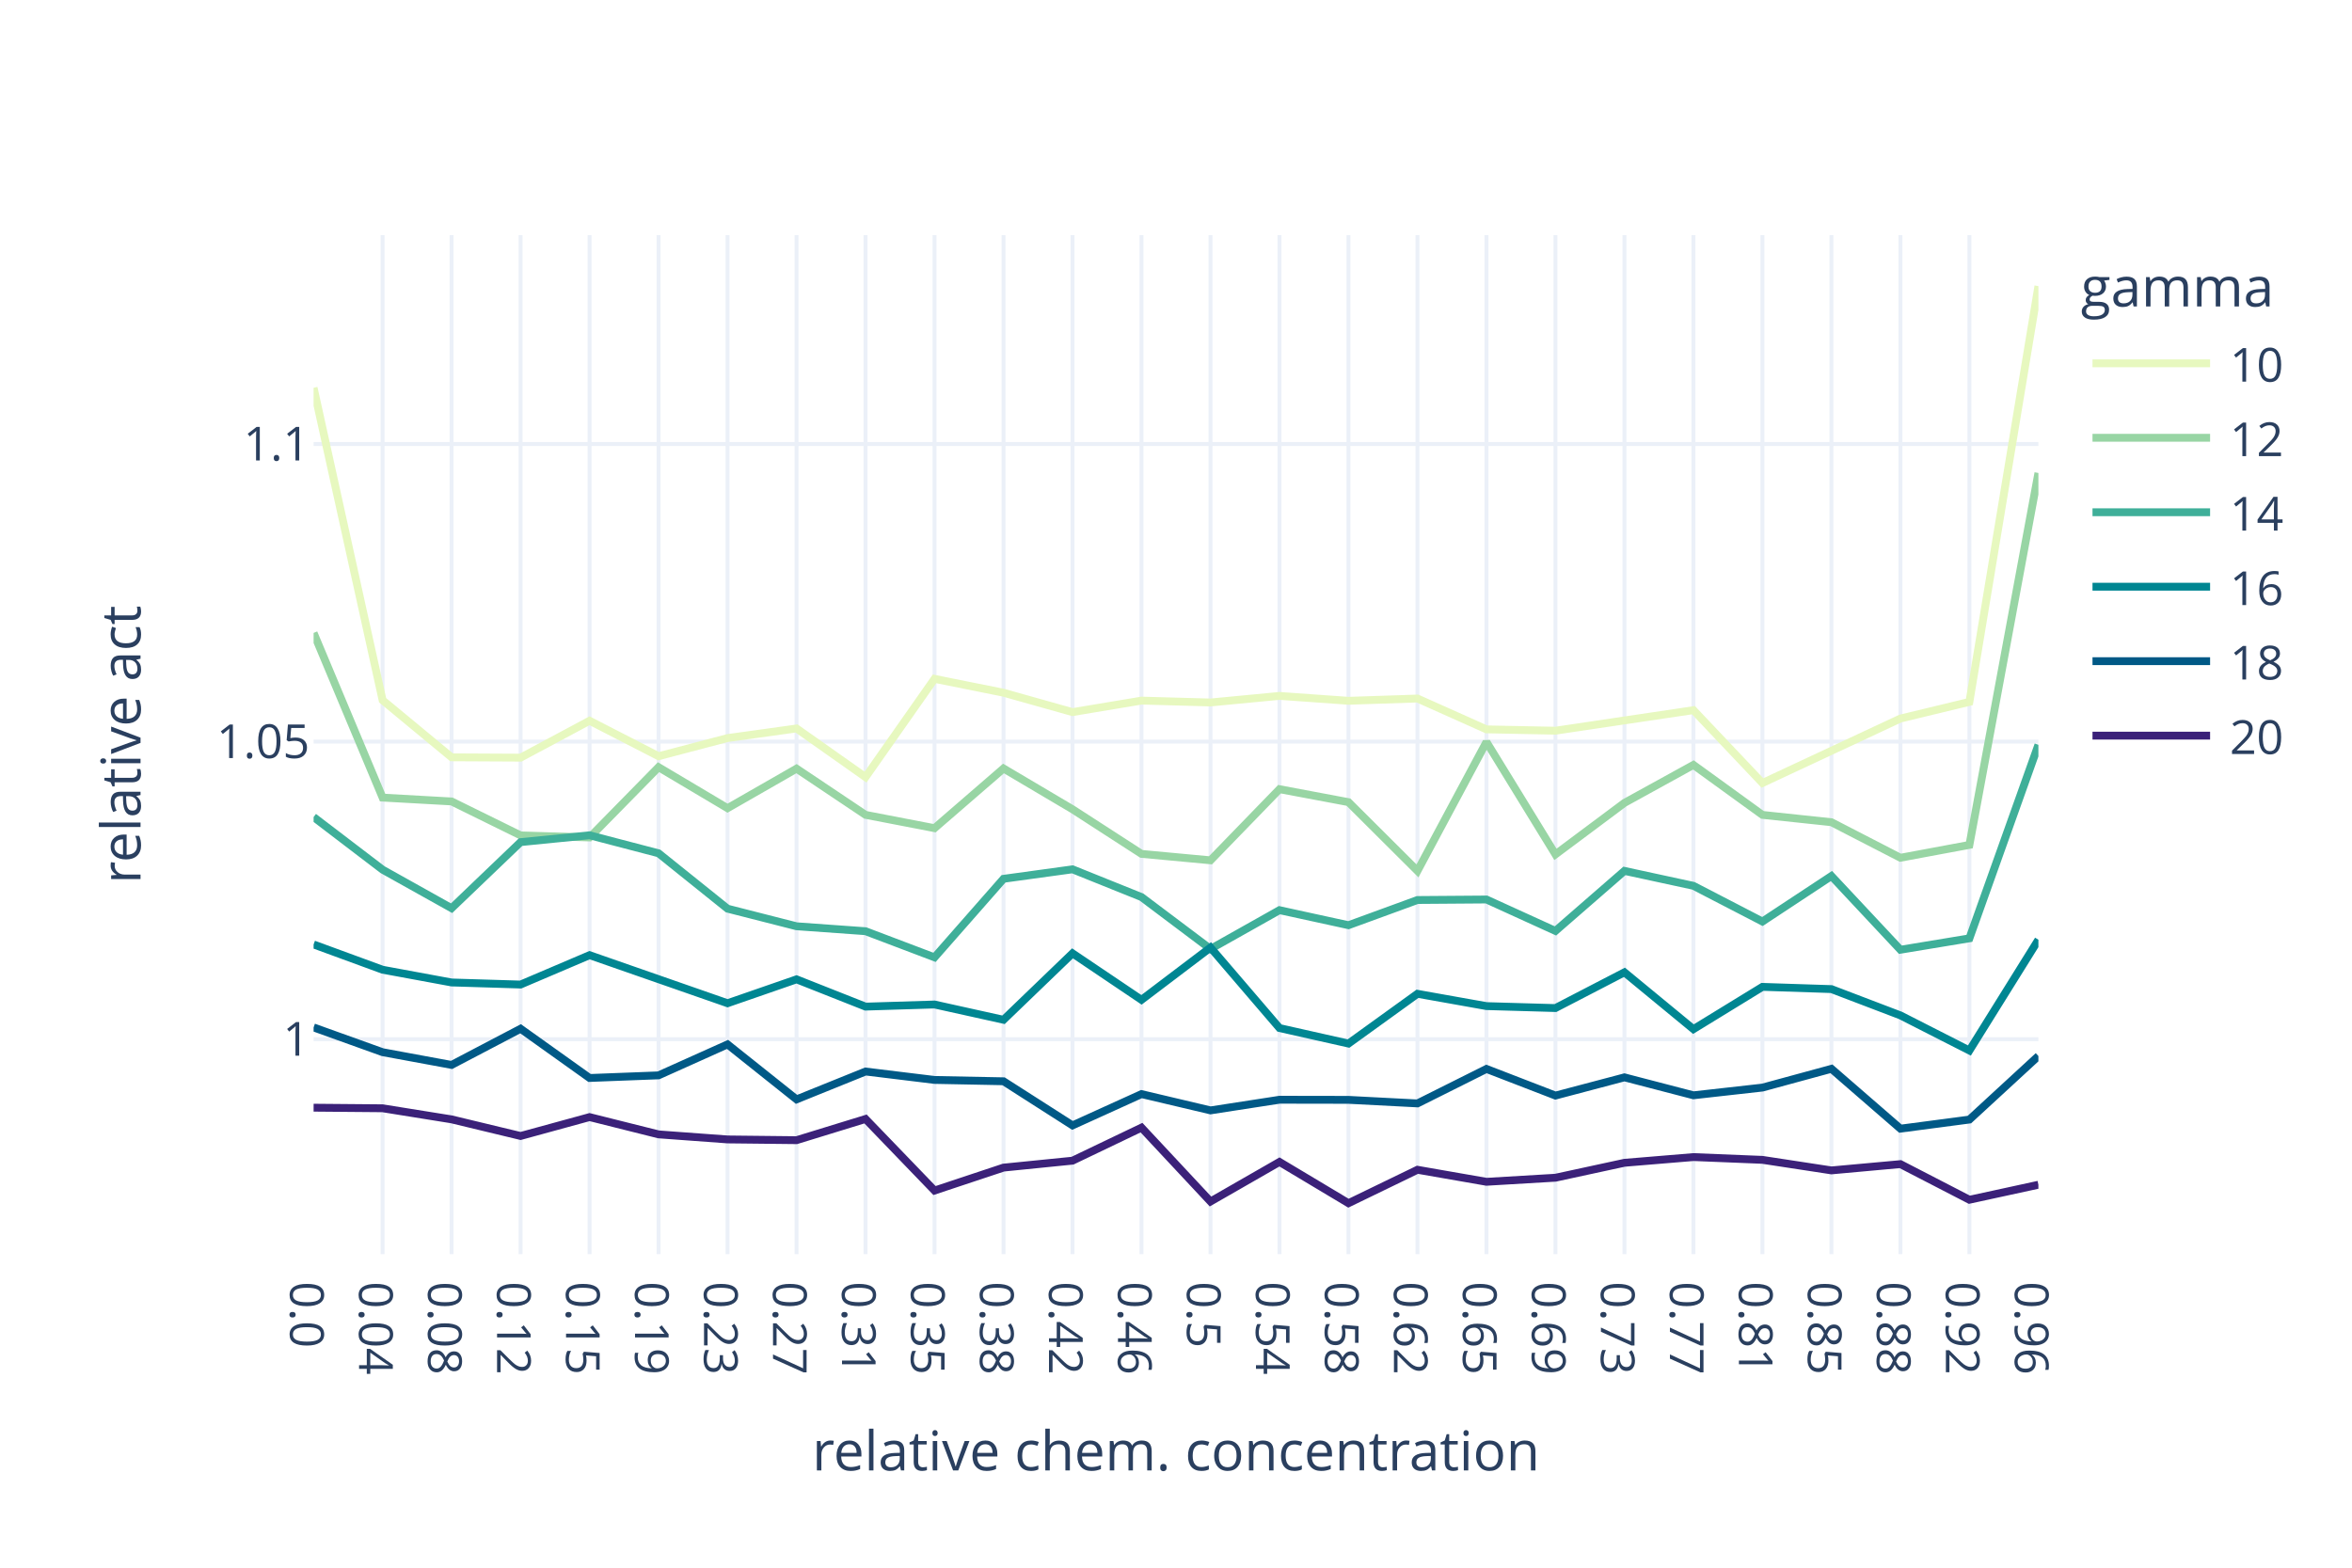
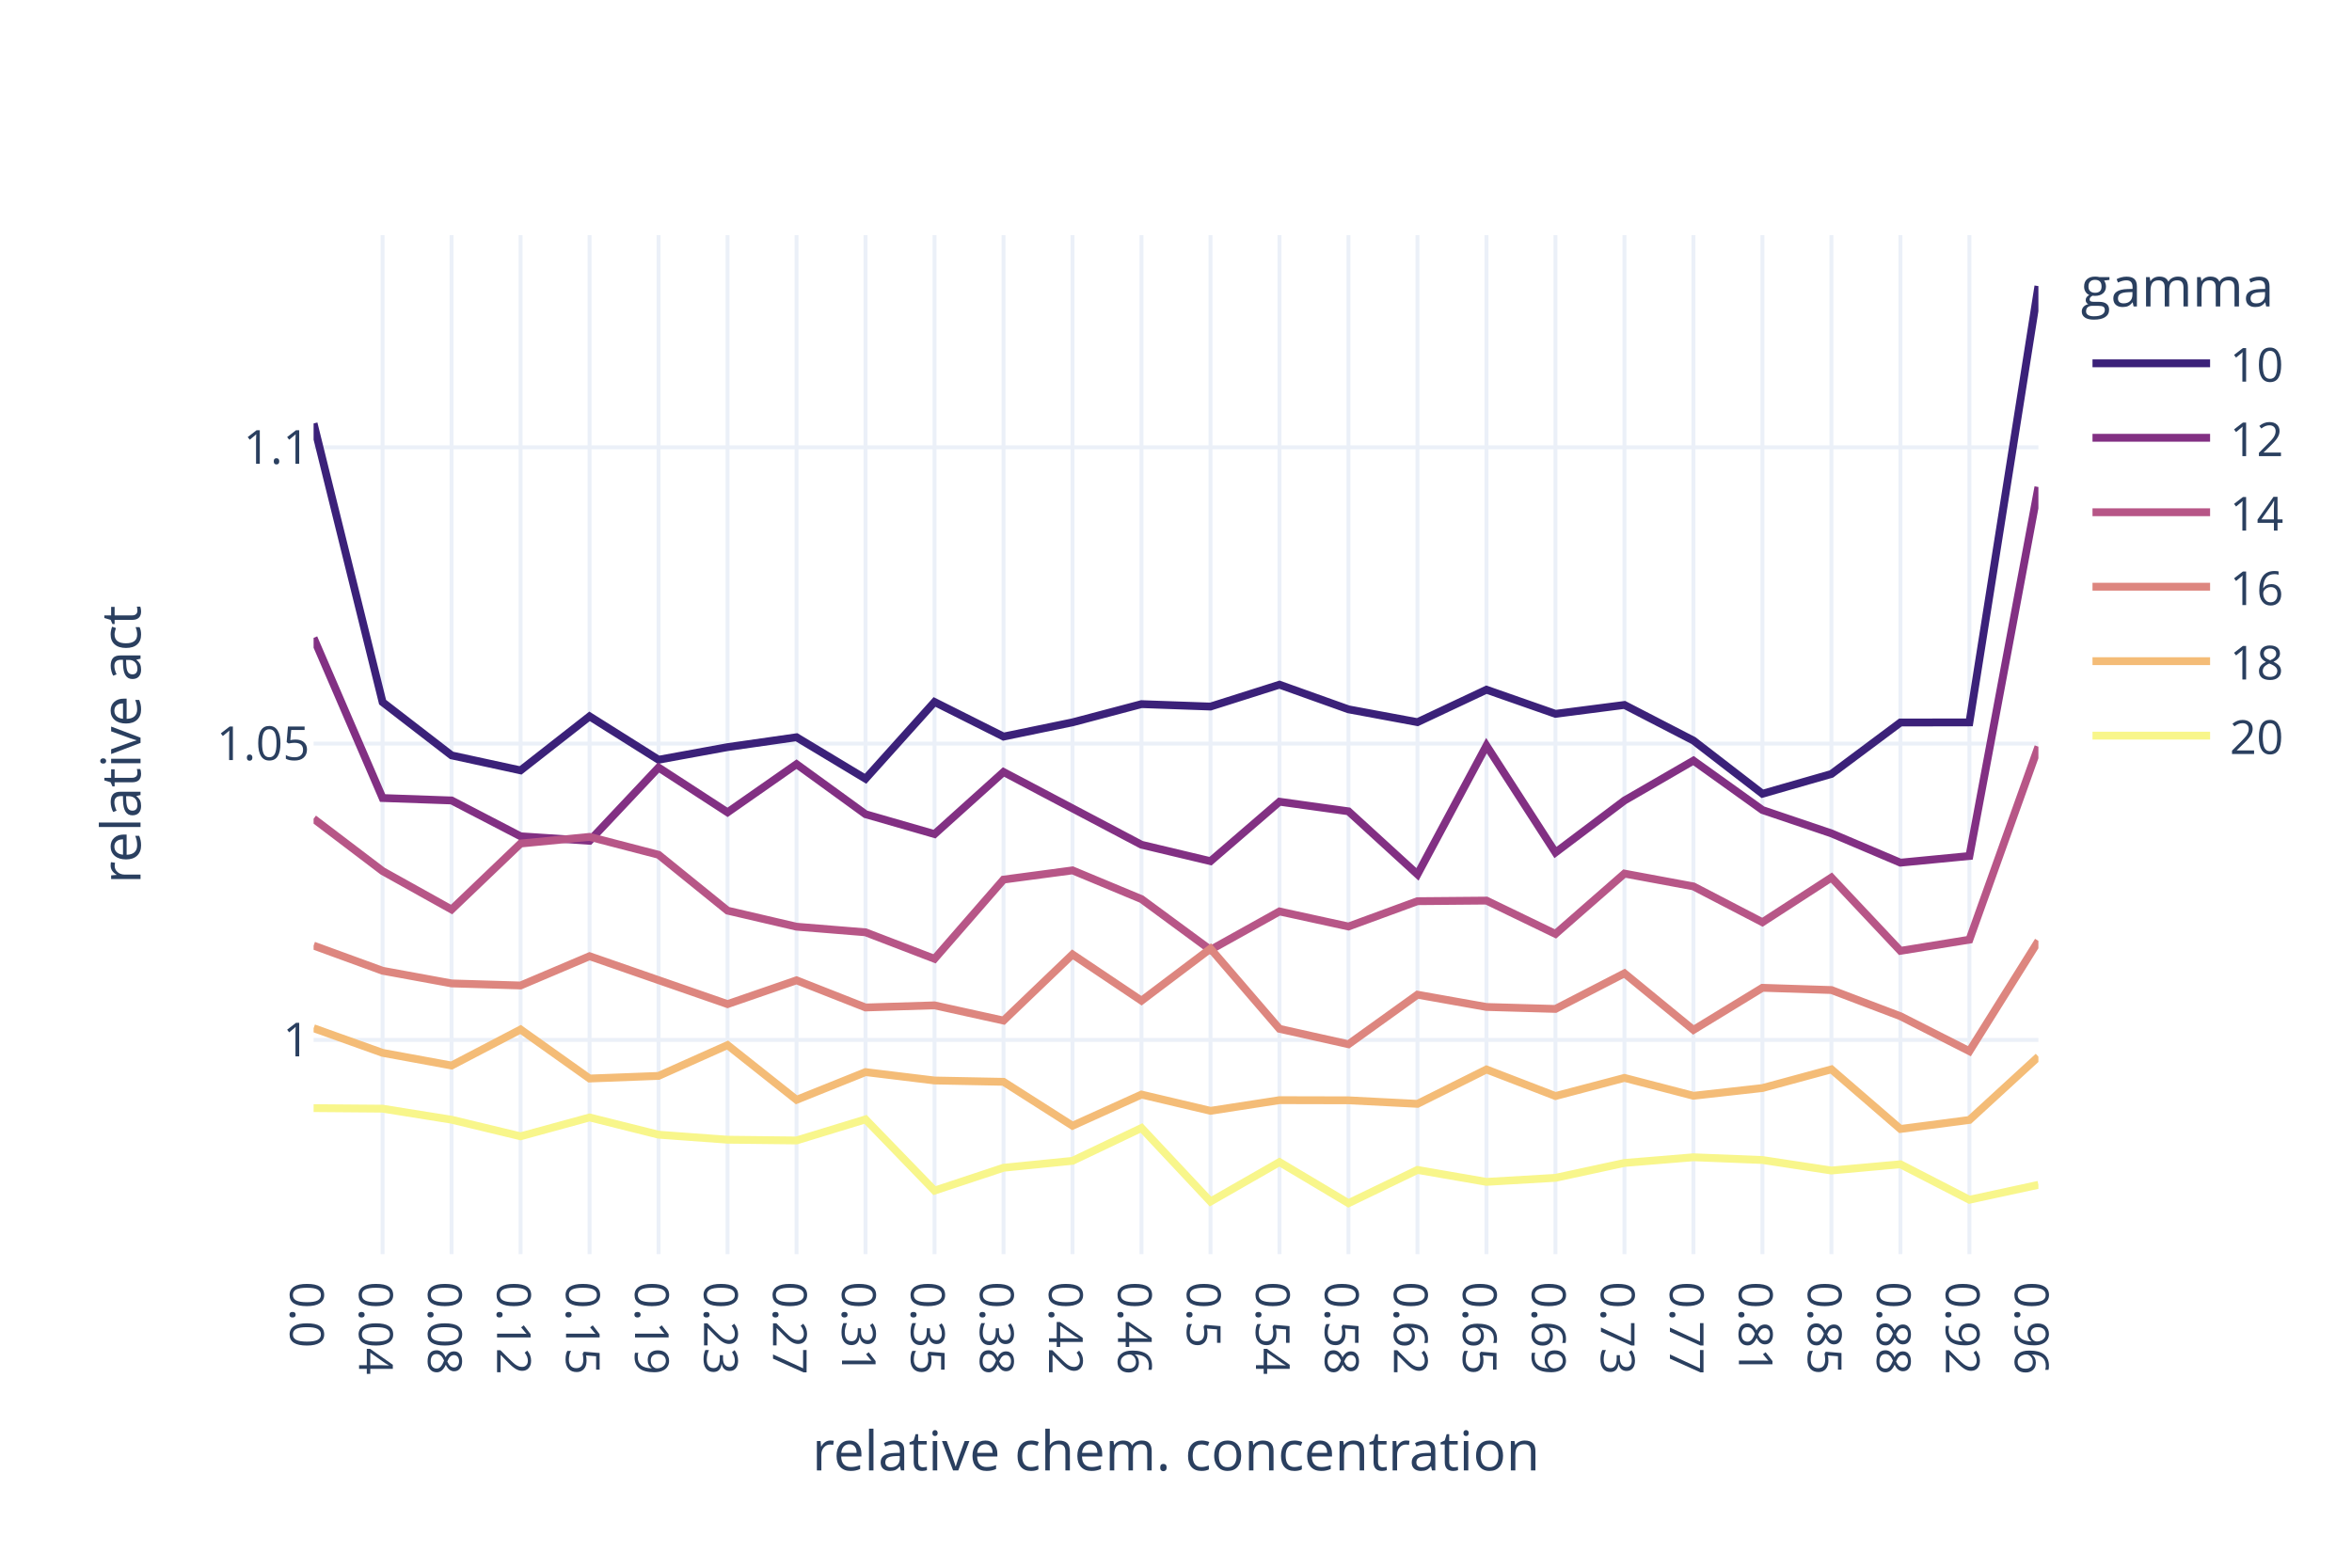
<svg xmlns="http://www.w3.org/2000/svg" class="main-svg" width="600" height="400" style="" viewBox="0 0 600 400">
  <rect x="0" y="0" width="600" height="400" style="fill: rgb(255, 255, 255); fill-opacity: 1;" />
-   <defs id="defs-bcaee9">
+   <defs id="defs-9d859a">
    <g class="clips">
-       <clipPath id="clipbcaee9xyplot" class="plotclip">
+       <clipPath id="clip9d859axyplot" class="plotclip">
        <rect width="440" height="260" />
      </clipPath>
-       <clipPath class="axesclip" id="clipbcaee9x">
+       <clipPath class="axesclip" id="clip9d859ax">
        <rect x="80" y="0" width="440" height="400" />
      </clipPath>
-       <clipPath class="axesclip" id="clipbcaee9y">
+       <clipPath class="axesclip" id="clip9d859ay">
        <rect x="0" y="60" width="600" height="260" />
      </clipPath>
-       <clipPath class="axesclip" id="clipbcaee9xy">
+       <clipPath class="axesclip" id="clip9d859axy">
        <rect x="80" y="60" width="440" height="260" />
      </clipPath>
    </g>
    <g class="gradients" />
    <g class="patterns" />
  </defs>
  <g class="bglayer" />
  <g class="layer-below">
    <g class="imagelayer" />
    <g class="shapelayer" />
  </g>
  <g class="cartesianlayer">
    <g class="subplot xy">
      <g class="layer-subplot">
        <g class="shapelayer" />
        <g class="imagelayer" />
      </g>
      <g class="minor-gridlayer">
        <g class="x" />
        <g class="y" />
      </g>
      <g class="gridlayer">
        <g class="x">
          <path class="xgrid crisp" transform="translate(97.6,0)" d="M0,60v260" style="stroke: rgb(235, 240, 248); stroke-opacity: 1; stroke-width: 1px;" />
          <path class="xgrid crisp" transform="translate(115.2,0)" d="M0,60v260" style="stroke: rgb(235, 240, 248); stroke-opacity: 1; stroke-width: 1px;" />
          <path class="xgrid crisp" transform="translate(132.8,0)" d="M0,60v260" style="stroke: rgb(235, 240, 248); stroke-opacity: 1; stroke-width: 1px;" />
          <path class="xgrid crisp" transform="translate(150.4,0)" d="M0,60v260" style="stroke: rgb(235, 240, 248); stroke-opacity: 1; stroke-width: 1px;" />
          <path class="xgrid crisp" transform="translate(168,0)" d="M0,60v260" style="stroke: rgb(235, 240, 248); stroke-opacity: 1; stroke-width: 1px;" />
          <path class="xgrid crisp" transform="translate(185.6,0)" d="M0,60v260" style="stroke: rgb(235, 240, 248); stroke-opacity: 1; stroke-width: 1px;" />
          <path class="xgrid crisp" transform="translate(203.2,0)" d="M0,60v260" style="stroke: rgb(235, 240, 248); stroke-opacity: 1; stroke-width: 1px;" />
          <path class="xgrid crisp" transform="translate(220.8,0)" d="M0,60v260" style="stroke: rgb(235, 240, 248); stroke-opacity: 1; stroke-width: 1px;" />
          <path class="xgrid crisp" transform="translate(238.4,0)" d="M0,60v260" style="stroke: rgb(235, 240, 248); stroke-opacity: 1; stroke-width: 1px;" />
          <path class="xgrid crisp" transform="translate(256,0)" d="M0,60v260" style="stroke: rgb(235, 240, 248); stroke-opacity: 1; stroke-width: 1px;" />
          <path class="xgrid crisp" transform="translate(273.6,0)" d="M0,60v260" style="stroke: rgb(235, 240, 248); stroke-opacity: 1; stroke-width: 1px;" />
          <path class="xgrid crisp" transform="translate(291.2,0)" d="M0,60v260" style="stroke: rgb(235, 240, 248); stroke-opacity: 1; stroke-width: 1px;" />
          <path class="xgrid crisp" transform="translate(308.8,0)" d="M0,60v260" style="stroke: rgb(235, 240, 248); stroke-opacity: 1; stroke-width: 1px;" />
          <path class="xgrid crisp" transform="translate(326.4,0)" d="M0,60v260" style="stroke: rgb(235, 240, 248); stroke-opacity: 1; stroke-width: 1px;" />
          <path class="xgrid crisp" transform="translate(344,0)" d="M0,60v260" style="stroke: rgb(235, 240, 248); stroke-opacity: 1; stroke-width: 1px;" />
          <path class="xgrid crisp" transform="translate(361.6,0)" d="M0,60v260" style="stroke: rgb(235, 240, 248); stroke-opacity: 1; stroke-width: 1px;" />
          <path class="xgrid crisp" transform="translate(379.2,0)" d="M0,60v260" style="stroke: rgb(235, 240, 248); stroke-opacity: 1; stroke-width: 1px;" />
          <path class="xgrid crisp" transform="translate(396.8,0)" d="M0,60v260" style="stroke: rgb(235, 240, 248); stroke-opacity: 1; stroke-width: 1px;" />
          <path class="xgrid crisp" transform="translate(414.4,0)" d="M0,60v260" style="stroke: rgb(235, 240, 248); stroke-opacity: 1; stroke-width: 1px;" />
          <path class="xgrid crisp" transform="translate(432,0)" d="M0,60v260" style="stroke: rgb(235, 240, 248); stroke-opacity: 1; stroke-width: 1px;" />
          <path class="xgrid crisp" transform="translate(449.6,0)" d="M0,60v260" style="stroke: rgb(235, 240, 248); stroke-opacity: 1; stroke-width: 1px;" />
          <path class="xgrid crisp" transform="translate(467.2,0)" d="M0,60v260" style="stroke: rgb(235, 240, 248); stroke-opacity: 1; stroke-width: 1px;" />
          <path class="xgrid crisp" transform="translate(484.8,0)" d="M0,60v260" style="stroke: rgb(235, 240, 248); stroke-opacity: 1; stroke-width: 1px;" />
          <path class="xgrid crisp" transform="translate(502.4,0)" d="M0,60v260" style="stroke: rgb(235, 240, 248); stroke-opacity: 1; stroke-width: 1px;" />
        </g>
        <g class="y">
-           <path class="ygrid crisp" transform="translate(0,265.15)" d="M80,0h440" style="stroke: rgb(235, 240, 248); stroke-opacity: 1; stroke-width: 1px;" />
-           <path class="ygrid crisp" transform="translate(0,189.22)" d="M80,0h440" style="stroke: rgb(235, 240, 248); stroke-opacity: 1; stroke-width: 1px;" />
-           <path class="ygrid crisp" transform="translate(0,113.29)" d="M80,0h440" style="stroke: rgb(235, 240, 248); stroke-opacity: 1; stroke-width: 1px;" />
+           <path class="ygrid crisp" transform="translate(0,265.34)" d="M80,0h440" style="stroke: rgb(235, 240, 248); stroke-opacity: 1; stroke-width: 1px;" />
+           <path class="ygrid crisp" transform="translate(0,189.73)" d="M80,0h440" style="stroke: rgb(235, 240, 248); stroke-opacity: 1; stroke-width: 1px;" />
+           <path class="ygrid crisp" transform="translate(0,114.13)" d="M80,0h440" style="stroke: rgb(235, 240, 248); stroke-opacity: 1; stroke-width: 1px;" />
        </g>
      </g>
      <g class="zerolinelayer" />
      <g class="layer-between">
        <g class="shapelayer" />
        <g class="imagelayer" />
      </g>
      <path class="xlines-below" />
      <path class="ylines-below" />
      <g class="overlines-below" />
      <g class="xaxislayer-below" />
      <g class="yaxislayer-below" />
      <g class="overaxes-below" />
      <g class="overplot">
-         <g class="xy" transform="translate(80,60)" clip-path="url(#clipbcaee9xyplot)">
+         <g class="xy" transform="translate(80,60)" clip-path="url(#clip9d859axyplot)">
          <g class="scatterlayer mlayer">
-             <g class="trace scatter trace8ffcf3" style="stroke-miterlimit: 2; opacity: 1;">
-               <g class="fills" />
-               <g class="errorbars" />
-               <g class="lines">
-                 <path class="js-line" d="M0,38.94L17.6,118.66L35.2,133.23L52.8,133.32L70.4,123.9L88,132.95L105.6,128.32L123.2,125.87L140.8,138.29L158.4,113.21L176,116.75L193.6,121.7L211.2,118.76L228.8,119.24L246.4,117.56L264,118.81L281.6,118.23L299.2,126.1L316.8,126.44L352,121.2L369.6,139.79L404.8,123.34L422.4,119.09L440,13" style="vector-effect: none; fill: none; stroke: rgb(231, 248, 191); stroke-opacity: 1; stroke-width: 2px; opacity: 1;" />
-               </g>
-               <g class="points" />
-               <g class="text" />
-             </g>
-             <g class="trace scatter trace96339c" style="stroke-miterlimit: 2; opacity: 1;">
-               <g class="fills" />
-               <g class="errorbars" />
-               <g class="lines">
-                 <path class="js-line" d="M0,101.49L17.6,143.51L35.2,144.49L52.8,153.15L70.4,153.68L88,135.75L105.6,146.21L123.2,136.12L140.8,147.91L158.4,151.31L176,136.08L193.6,146.49L211.2,157.87L228.8,159.51L246.4,141.36L264,144.67L281.6,162.21L299.2,129.31L316.8,158L334.4,144.86L352,135.17L369.6,147.92L387.2,149.79L404.8,158.86L422.4,155.58L440,60.68" style="vector-effect: none; fill: none; stroke: rgb(152, 213, 164); stroke-opacity: 1; stroke-width: 2px; opacity: 1;" />
-               </g>
-               <g class="points" />
-               <g class="text" />
-             </g>
-             <g class="trace scatter trace12481f" style="stroke-miterlimit: 2; opacity: 1;">
-               <g class="fills" />
-               <g class="errorbars" />
-               <g class="lines">
-                 <path class="js-line" d="M0,148.47L17.6,161.9L35.2,171.73L52.8,154.87L70.4,153.12L88,157.72L105.6,171.85L123.2,176.34L140.8,177.6L158.4,184.27L176,164.23L193.6,161.81L211.2,168.89L228.8,182.13L246.4,172.23L264,176.07L281.6,169.64L299.2,169.51L316.8,177.53L334.4,162.21L352,166.02L369.6,175.13L387.2,163.52L404.8,182.33L422.4,179.42L440,130.04" style="vector-effect: none; fill: none; stroke: rgb(63, 175, 153); stroke-opacity: 1; stroke-width: 2px; opacity: 1;" />
-               </g>
-               <g class="points" />
-               <g class="text" />
-             </g>
-             <g class="trace scatter trace18441a" style="stroke-miterlimit: 2; opacity: 1;">
-               <g class="fills" />
-               <g class="errorbars" />
-               <g class="lines">
-                 <path class="js-line" d="M0,180.98L17.6,187.43L35.2,190.68L52.8,191.21L70.4,183.71L105.6,195.98L123.2,189.88L140.8,196.84L158.4,196.3L176,200.2L193.6,183.25L211.2,195.11L228.8,181.77L246.4,202.31L264,206.27L281.6,193.57L299.2,196.71L316.8,197.21L334.4,188.09L352,202.59L369.6,191.8L387.2,192.37L404.8,199.08L422.4,208.04L440,179.78" style="vector-effect: none; fill: none; stroke: rgb(0, 134, 146); stroke-opacity: 1; stroke-width: 2px; opacity: 1;" />
-               </g>
-               <g class="points" />
-               <g class="text" />
-             </g>
-             <g class="trace scatter trace0788a7" style="stroke-miterlimit: 2; opacity: 1;">
-               <g class="fills" />
-               <g class="errorbars" />
-               <g class="lines">
-                 <path class="js-line" d="M0,202.15L17.6,208.47L35.2,211.72L52.8,202.49L70.4,215.05L88,214.38L105.6,206.48L123.2,220.51L140.8,213.4L158.4,215.55L176,215.89L193.6,227.15L211.2,219.16L228.8,223.32L246.4,220.6L264,220.63L281.6,221.54L299.2,212.74L316.8,219.54L334.4,214.89L352,219.47L369.6,217.5L387.2,212.71L404.8,227.98L422.4,225.66L440,209.45" style="vector-effect: none; fill: none; stroke: rgb(0, 89, 134); stroke-opacity: 1; stroke-width: 2px; opacity: 1;" />
-               </g>
-               <g class="points" />
-               <g class="text" />
-             </g>
-             <g class="trace scatter tracef7febb" style="stroke-miterlimit: 2; opacity: 1;">
-               <g class="fills" />
-               <g class="errorbars" />
-               <g class="lines">
-                 <path class="js-line" d="M0,222.63L17.6,222.78L35.2,225.61L52.8,229.85L70.4,225.03L88,229.44L105.6,230.73L123.2,230.92L140.8,225.51L158.4,243.77L176,237.92L193.6,236.15L211.2,227.72L228.8,246.57L246.4,236.47L264,247L281.6,238.47L299.2,241.54L316.8,240.5L334.4,236.69L352,235.23L369.6,235.94L387.2,238.63L404.8,237.03L422.4,246.12L440,242.29" style="vector-effect: none; fill: none; stroke: rgb(59, 33, 121); stroke-opacity: 1; stroke-width: 2px; opacity: 1;" />
+             <g class="trace scatter trace5316d2" style="stroke-miterlimit: 2; opacity: 1;">
+               <g class="fills" />
+               <g class="errorbars" />
+               <g class="lines">
+                 <path class="js-line" d="M0,48.04L17.6,119.16L35.2,132.74L52.8,136.56L70.4,122.78L88,133.85L105.6,130.63L123.2,128.11L140.8,138.7L158.4,119.11L176,127.94L193.6,124.31L211.2,119.66L228.8,120.28L246.4,114.7L264,120.99L281.6,124.26L299.2,115.98L316.8,122.14L334.4,119.87L352,128.96L369.6,142.53L387.2,137.48L404.8,124.35L422.4,124.32L440,13" style="vector-effect: none; fill: none; stroke: rgb(59, 33, 121); stroke-opacity: 1; stroke-width: 2px; opacity: 1;" />
+               </g>
+               <g class="points" />
+               <g class="text" />
+             </g>
+             <g class="trace scatter trace32cbed" style="stroke-miterlimit: 2; opacity: 1;">
+               <g class="fills" />
+               <g class="errorbars" />
+               <g class="lines">
+                 <path class="js-line" d="M0,102.76L17.6,143.62L35.2,144.24L52.8,153.38L70.4,154.53L88,135.84L105.6,147.27L123.2,134.98L140.8,147.75L158.4,152.82L176,136.98L211.2,155.54L228.8,159.73L246.4,144.56L264,147.01L281.6,163.09L299.2,130.25L316.8,157.52L334.4,144.26L352,134.08L369.6,146.68L387.2,152.64L404.8,160.11L422.4,158.41L440,64.26" style="vector-effect: none; fill: none; stroke: rgb(130, 48, 131); stroke-opacity: 1; stroke-width: 2px; opacity: 1;" />
+               </g>
+               <g class="points" />
+               <g class="text" />
+             </g>
+             <g class="trace scatter trace4a6b8b" style="stroke-miterlimit: 2; opacity: 1;">
+               <g class="fills" />
+               <g class="errorbars" />
+               <g class="lines">
+                 <path class="js-line" d="M0,148.9L17.6,162.26L35.2,172.06L52.8,155.23L70.4,153.53L88,158.1L105.6,172.35L123.2,176.45L140.8,177.88L158.4,184.64L176,164.43L193.6,162.08L211.2,169.41L228.8,182.36L246.4,172.56L264,176.4L281.6,169.94L299.2,169.79L316.8,178.29L334.4,162.9L352,166.17L369.6,175.31L387.2,163.91L404.8,182.61L422.4,179.76L440,130.51" style="vector-effect: none; fill: none; stroke: rgb(183, 86, 135); stroke-opacity: 1; stroke-width: 2px; opacity: 1;" />
+               </g>
+               <g class="points" />
+               <g class="text" />
+             </g>
+             <g class="trace scatter tracee7ee65" style="stroke-miterlimit: 2; opacity: 1;">
+               <g class="fills" />
+               <g class="errorbars" />
+               <g class="lines">
+                 <path class="js-line" d="M0,181.27L17.6,187.69L35.2,190.92L52.8,191.45L70.4,183.98L105.6,196.2L123.2,190.13L140.8,197.06L158.4,196.52L176,200.4L193.6,183.53L211.2,195.33L228.8,182.05L246.4,202.51L264,206.44L281.6,193.8L299.2,196.93L316.8,197.43L334.4,188.35L352,202.78L369.6,192.04L387.2,192.61L404.8,199.29L422.4,208.21L440,180.07" style="vector-effect: none; fill: none; stroke: rgb(221, 134, 127); stroke-opacity: 1; stroke-width: 2px; opacity: 1;" />
+               </g>
+               <g class="points" />
+               <g class="text" />
+             </g>
+             <g class="trace scatter trace98543b" style="stroke-miterlimit: 2; opacity: 1;">
+               <g class="fills" />
+               <g class="errorbars" />
+               <g class="lines">
+                 <path class="js-line" d="M0,202.35L17.6,208.64L35.2,211.87L52.8,202.68L70.4,215.19L88,214.52L105.6,206.66L123.2,220.62L140.8,213.55L158.4,215.69L176,216.03L193.6,227.24L211.2,219.28L228.8,223.43L246.4,220.71L264,220.75L281.6,221.65L299.2,212.88L316.8,219.66L334.4,215.03L352,219.59L369.6,217.62L387.2,212.85L404.8,228.06L422.4,225.76L440,209.61" style="vector-effect: none; fill: none; stroke: rgb(244, 188, 119); stroke-opacity: 1; stroke-width: 2px; opacity: 1;" />
+               </g>
+               <g class="points" />
+               <g class="text" />
+             </g>
+             <g class="trace scatter trace22db64" style="stroke-miterlimit: 2; opacity: 1;">
+               <g class="fills" />
+               <g class="errorbars" />
+               <g class="lines">
+                 <path class="js-line" d="M0,222.74L17.6,222.88L35.2,225.7L52.8,229.93L70.4,225.12L88,229.52L105.6,230.8L123.2,230.99L140.8,225.61L158.4,243.79L176,237.96L193.6,236.19L211.2,227.81L228.8,246.58L246.4,236.51L264,247L281.6,238.51L299.2,241.56L316.8,240.53L334.4,236.73L352,235.28L369.6,235.98L387.2,238.66L404.8,237.07L422.4,246.12L440,242.31" style="vector-effect: none; fill: none; stroke: rgb(248, 246, 139); stroke-opacity: 1; stroke-width: 2px; opacity: 1;" />
              </g>
              <g class="points" />
              <g class="text" />
            </g>
          </g>
        </g>
      </g>
      <g class="zerolinelayer-above" />
      <path class="xlines-above crisp" d="M0,0" style="fill: none;" />
      <path class="ylines-above crisp" d="M0,0" style="fill: none;" />
      <g class="overlines-above" />
      <g class="xaxislayer-above">
        <g class="xtick">
          <text text-anchor="start" x="0" y="333" transform="translate(80,0) rotate(90,0,327)" style="font-family: 'Open Sans', verdana, arial, sans-serif; font-size: 12px; fill: rgb(42, 63, 95); fill-opacity: 1; white-space: pre;">0.0</text>
        </g>
        <g class="xtick">
          <text text-anchor="start" x="0" y="333" transform="translate(97.6,0) rotate(90,0,327)" style="font-family: 'Open Sans', verdana, arial, sans-serif; font-size: 12px; fill: rgb(42, 63, 95); fill-opacity: 1; white-space: pre;">0.04</text>
        </g>
        <g class="xtick">
          <text text-anchor="start" x="0" y="333" transform="translate(115.2,0) rotate(90,0,327)" style="font-family: 'Open Sans', verdana, arial, sans-serif; font-size: 12px; fill: rgb(42, 63, 95); fill-opacity: 1; white-space: pre;">0.08</text>
        </g>
        <g class="xtick">
          <text text-anchor="start" x="0" y="333" transform="translate(132.8,0) rotate(90,0,327)" style="font-family: 'Open Sans', verdana, arial, sans-serif; font-size: 12px; fill: rgb(42, 63, 95); fill-opacity: 1; white-space: pre;">0.12</text>
        </g>
        <g class="xtick">
          <text text-anchor="start" x="0" y="333" transform="translate(150.4,0) rotate(90,0,327)" style="font-family: 'Open Sans', verdana, arial, sans-serif; font-size: 12px; fill: rgb(42, 63, 95); fill-opacity: 1; white-space: pre;">0.15</text>
        </g>
        <g class="xtick">
          <text text-anchor="start" x="0" y="333" transform="translate(168,0) rotate(90,0,327)" style="font-family: 'Open Sans', verdana, arial, sans-serif; font-size: 12px; fill: rgb(42, 63, 95); fill-opacity: 1; white-space: pre;">0.19</text>
        </g>
        <g class="xtick">
          <text text-anchor="start" x="0" y="333" transform="translate(185.6,0) rotate(90,0,327)" style="font-family: 'Open Sans', verdana, arial, sans-serif; font-size: 12px; fill: rgb(42, 63, 95); fill-opacity: 1; white-space: pre;">0.23</text>
        </g>
        <g class="xtick">
          <text text-anchor="start" x="0" y="333" transform="translate(203.2,0) rotate(90,0,327)" style="font-family: 'Open Sans', verdana, arial, sans-serif; font-size: 12px; fill: rgb(42, 63, 95); fill-opacity: 1; white-space: pre;">0.27</text>
        </g>
        <g class="xtick">
          <text text-anchor="start" x="0" y="333" transform="translate(220.8,0) rotate(90,0,327)" style="font-family: 'Open Sans', verdana, arial, sans-serif; font-size: 12px; fill: rgb(42, 63, 95); fill-opacity: 1; white-space: pre;">0.31</text>
        </g>
        <g class="xtick">
          <text text-anchor="start" x="0" y="333" transform="translate(238.4,0) rotate(90,0,327)" style="font-family: 'Open Sans', verdana, arial, sans-serif; font-size: 12px; fill: rgb(42, 63, 95); fill-opacity: 1; white-space: pre;">0.35</text>
        </g>
        <g class="xtick">
          <text text-anchor="start" x="0" y="333" transform="translate(256,0) rotate(90,0,327)" style="font-family: 'Open Sans', verdana, arial, sans-serif; font-size: 12px; fill: rgb(42, 63, 95); fill-opacity: 1; white-space: pre;">0.38</text>
        </g>
        <g class="xtick">
          <text text-anchor="start" x="0" y="333" transform="translate(273.6,0) rotate(90,0,327)" style="font-family: 'Open Sans', verdana, arial, sans-serif; font-size: 12px; fill: rgb(42, 63, 95); fill-opacity: 1; white-space: pre;">0.42</text>
        </g>
        <g class="xtick">
          <text text-anchor="start" x="0" y="333" transform="translate(291.2,0) rotate(90,0,327)" style="font-family: 'Open Sans', verdana, arial, sans-serif; font-size: 12px; fill: rgb(42, 63, 95); fill-opacity: 1; white-space: pre;">0.46</text>
        </g>
        <g class="xtick">
          <text text-anchor="start" x="0" y="333" transform="translate(308.8,0) rotate(90,0,327)" style="font-family: 'Open Sans', verdana, arial, sans-serif; font-size: 12px; fill: rgb(42, 63, 95); fill-opacity: 1; white-space: pre;">0.5</text>
        </g>
        <g class="xtick">
          <text text-anchor="start" x="0" y="333" transform="translate(326.4,0) rotate(90,0,327)" style="font-family: 'Open Sans', verdana, arial, sans-serif; font-size: 12px; fill: rgb(42, 63, 95); fill-opacity: 1; white-space: pre;">0.54</text>
        </g>
        <g class="xtick">
          <text text-anchor="start" x="0" y="333" transform="translate(344,0) rotate(90,0,327)" style="font-family: 'Open Sans', verdana, arial, sans-serif; font-size: 12px; fill: rgb(42, 63, 95); fill-opacity: 1; white-space: pre;">0.58</text>
        </g>
        <g class="xtick">
          <text text-anchor="start" x="0" y="333" transform="translate(361.6,0) rotate(90,0,327)" style="font-family: 'Open Sans', verdana, arial, sans-serif; font-size: 12px; fill: rgb(42, 63, 95); fill-opacity: 1; white-space: pre;">0.62</text>
        </g>
        <g class="xtick">
          <text text-anchor="start" x="0" y="333" transform="translate(379.2,0) rotate(90,0,327)" style="font-family: 'Open Sans', verdana, arial, sans-serif; font-size: 12px; fill: rgb(42, 63, 95); fill-opacity: 1; white-space: pre;">0.65</text>
        </g>
        <g class="xtick">
          <text text-anchor="start" x="0" y="333" transform="translate(396.8,0) rotate(90,0,327)" style="font-family: 'Open Sans', verdana, arial, sans-serif; font-size: 12px; fill: rgb(42, 63, 95); fill-opacity: 1; white-space: pre;">0.69</text>
        </g>
        <g class="xtick">
          <text text-anchor="start" x="0" y="333" transform="translate(414.4,0) rotate(90,0,327)" style="font-family: 'Open Sans', verdana, arial, sans-serif; font-size: 12px; fill: rgb(42, 63, 95); fill-opacity: 1; white-space: pre;">0.73</text>
        </g>
        <g class="xtick">
          <text text-anchor="start" x="0" y="333" transform="translate(432,0) rotate(90,0,327)" style="font-family: 'Open Sans', verdana, arial, sans-serif; font-size: 12px; fill: rgb(42, 63, 95); fill-opacity: 1; white-space: pre;">0.77</text>
        </g>
        <g class="xtick">
          <text text-anchor="start" x="0" y="333" transform="translate(449.6,0) rotate(90,0,327)" style="font-family: 'Open Sans', verdana, arial, sans-serif; font-size: 12px; fill: rgb(42, 63, 95); fill-opacity: 1; white-space: pre;">0.81</text>
        </g>
        <g class="xtick">
          <text text-anchor="start" x="0" y="333" transform="translate(467.2,0) rotate(90,0,327)" style="font-family: 'Open Sans', verdana, arial, sans-serif; font-size: 12px; fill: rgb(42, 63, 95); fill-opacity: 1; white-space: pre;">0.85</text>
        </g>
        <g class="xtick">
          <text text-anchor="start" x="0" y="333" transform="translate(484.8,0) rotate(90,0,327)" style="font-family: 'Open Sans', verdana, arial, sans-serif; font-size: 12px; fill: rgb(42, 63, 95); fill-opacity: 1; white-space: pre;">0.88</text>
        </g>
        <g class="xtick">
          <text text-anchor="start" x="0" y="333" transform="translate(502.4,0) rotate(90,0,327)" style="font-family: 'Open Sans', verdana, arial, sans-serif; font-size: 12px; fill: rgb(42, 63, 95); fill-opacity: 1; white-space: pre;">0.92</text>
        </g>
        <g class="xtick">
          <text text-anchor="start" x="0" y="333" transform="translate(520,0) rotate(90,0,327)" style="font-family: 'Open Sans', verdana, arial, sans-serif; font-size: 12px; fill: rgb(42, 63, 95); fill-opacity: 1; white-space: pre;">0.96</text>
        </g>
      </g>
      <g class="yaxislayer-above">
        <g class="ytick">
-           <text text-anchor="end" x="79" y="4.2" transform="translate(0,265.15)" style="font-family: 'Open Sans', verdana, arial, sans-serif; font-size: 12px; fill: rgb(42, 63, 95); fill-opacity: 1; white-space: pre;">1</text>
+           <text text-anchor="end" x="79" y="4.2" transform="translate(0,265.34)" style="font-family: 'Open Sans', verdana, arial, sans-serif; font-size: 12px; fill: rgb(42, 63, 95); fill-opacity: 1; white-space: pre;">1</text>
        </g>
        <g class="ytick">
-           <text text-anchor="end" x="79" y="4.2" style="font-family: 'Open Sans', verdana, arial, sans-serif; font-size: 12px; fill: rgb(42, 63, 95); fill-opacity: 1; white-space: pre;" transform="translate(0,189.22)">1.05</text>
+           <text text-anchor="end" x="79" y="4.2" style="font-family: 'Open Sans', verdana, arial, sans-serif; font-size: 12px; fill: rgb(42, 63, 95); fill-opacity: 1; white-space: pre;" transform="translate(0,189.73)">1.05</text>
        </g>
        <g class="ytick">
-           <text text-anchor="end" x="79" y="4.2" style="font-family: 'Open Sans', verdana, arial, sans-serif; font-size: 12px; fill: rgb(42, 63, 95); fill-opacity: 1; white-space: pre;" transform="translate(0,113.29)">1.1</text>
+           <text text-anchor="end" x="79" y="4.2" style="font-family: 'Open Sans', verdana, arial, sans-serif; font-size: 12px; fill: rgb(42, 63, 95); fill-opacity: 1; white-space: pre;" transform="translate(0,114.13)">1.1</text>
        </g>
      </g>
      <g class="overaxes-above" />
    </g>
  </g>
  <g class="polarlayer" />
  <g class="smithlayer" />
  <g class="ternarylayer" />
  <g class="geolayer" />
  <g class="funnelarealayer" />
  <g class="pielayer" />
  <g class="iciclelayer" />
  <g class="treemaplayer" />
  <g class="sunburstlayer" />
  <g class="glimages" />
-   <defs id="topdefs-bcaee9">
+   <defs id="topdefs-9d859a">
    <g class="clips" />
-     <clipPath id="legendbcaee9">
+     <clipPath id="legend9d859a">
      <rect width="59" height="143" x="0" y="0" />
    </clipPath>
  </defs>
  <g class="layer-above">
    <g class="imagelayer" />
    <g class="shapelayer" />
  </g>
  <g class="infolayer">
    <g class="legend" pointer-events="all" transform="translate(528.8,60)">
      <rect class="bg" shape-rendering="crispEdges" style="stroke: rgb(68, 68, 68); stroke-opacity: 1; fill: rgb(255, 255, 255); fill-opacity: 1; stroke-width: 0px;" width="59" height="143" x="0" y="0" />
-       <g class="scrollbox" transform="" clip-path="url(#legendbcaee9)">
+       <g class="scrollbox" transform="" clip-path="url(#legend9d859a)">
        <text class="legendtitletext" text-anchor="start" x="2" y="18.2" style="font-family: 'Open Sans', verdana, arial, sans-serif; font-size: 14px; fill: rgb(42, 63, 95); fill-opacity: 1; white-space: pre;">gamma</text>
        <g class="groups" transform="">
          <g class="traces" transform="translate(0,32.7)" style="opacity: 1;">
            <text class="legendtext" text-anchor="start" x="40" y="4.68" style="font-family: 'Open Sans', verdana, arial, sans-serif; font-size: 12px; fill: rgb(42, 63, 95); fill-opacity: 1; white-space: pre;">10</text>
            <g class="layers" style="opacity: 1;">
              <g class="legendfill" />
              <g class="legendlines">
-                 <path class="js-line" d="M5,0h30" style="fill: none; stroke: rgb(231, 248, 191); stroke-opacity: 1; stroke-width: 2px;" />
+                 <path class="js-line" d="M5,0h30" style="fill: none; stroke: rgb(59, 33, 121); stroke-opacity: 1; stroke-width: 2px;" />
              </g>
              <g class="legendsymbols">
                <g class="legendpoints" />
              </g>
            </g>
            <rect class="legendtoggle" x="0" y="-9.5" width="53.861" height="19" style="fill: rgb(0, 0, 0); fill-opacity: 0;" />
          </g>
        </g>
        <g class="groups" transform="">
          <g class="traces" transform="translate(0,51.7)" style="opacity: 1;">
            <text class="legendtext" text-anchor="start" x="40" y="4.68" style="font-family: 'Open Sans', verdana, arial, sans-serif; font-size: 12px; fill: rgb(42, 63, 95); fill-opacity: 1; white-space: pre;">12</text>
            <g class="layers" style="opacity: 1;">
              <g class="legendfill" />
              <g class="legendlines">
-                 <path class="js-line" d="M5,0h30" style="fill: none; stroke: rgb(152, 213, 164); stroke-opacity: 1; stroke-width: 2px;" />
+                 <path class="js-line" d="M5,0h30" style="fill: none; stroke: rgb(130, 48, 131); stroke-opacity: 1; stroke-width: 2px;" />
              </g>
              <g class="legendsymbols">
                <g class="legendpoints" />
              </g>
            </g>
            <rect class="legendtoggle" x="0" y="-9.5" width="53.861" height="19" style="fill: rgb(0, 0, 0); fill-opacity: 0;" />
          </g>
        </g>
        <g class="groups" transform="">
          <g class="traces" transform="translate(0,70.7)" style="opacity: 1;">
            <text class="legendtext" text-anchor="start" x="40" y="4.68" style="font-family: 'Open Sans', verdana, arial, sans-serif; font-size: 12px; fill: rgb(42, 63, 95); fill-opacity: 1; white-space: pre;">14</text>
            <g class="layers" style="opacity: 1;">
              <g class="legendfill" />
              <g class="legendlines">
-                 <path class="js-line" d="M5,0h30" style="fill: none; stroke: rgb(63, 175, 153); stroke-opacity: 1; stroke-width: 2px;" />
+                 <path class="js-line" d="M5,0h30" style="fill: none; stroke: rgb(183, 86, 135); stroke-opacity: 1; stroke-width: 2px;" />
              </g>
              <g class="legendsymbols">
                <g class="legendpoints" />
              </g>
            </g>
            <rect class="legendtoggle" x="0" y="-9.5" width="53.861" height="19" style="fill: rgb(0, 0, 0); fill-opacity: 0;" />
          </g>
        </g>
        <g class="groups" transform="">
          <g class="traces" transform="translate(0,89.7)" style="opacity: 1;">
            <text class="legendtext" text-anchor="start" x="40" y="4.68" style="font-family: 'Open Sans', verdana, arial, sans-serif; font-size: 12px; fill: rgb(42, 63, 95); fill-opacity: 1; white-space: pre;">16</text>
            <g class="layers" style="opacity: 1;">
              <g class="legendfill" />
              <g class="legendlines">
-                 <path class="js-line" d="M5,0h30" style="fill: none; stroke: rgb(0, 134, 146); stroke-opacity: 1; stroke-width: 2px;" />
+                 <path class="js-line" d="M5,0h30" style="fill: none; stroke: rgb(221, 134, 127); stroke-opacity: 1; stroke-width: 2px;" />
              </g>
              <g class="legendsymbols">
                <g class="legendpoints" />
              </g>
            </g>
            <rect class="legendtoggle" x="0" y="-9.5" width="53.861" height="19" style="fill: rgb(0, 0, 0); fill-opacity: 0;" />
          </g>
        </g>
        <g class="groups" transform="">
          <g class="traces" transform="translate(0,108.7)" style="opacity: 1;">
            <text class="legendtext" text-anchor="start" x="40" y="4.68" style="font-family: 'Open Sans', verdana, arial, sans-serif; font-size: 12px; fill: rgb(42, 63, 95); fill-opacity: 1; white-space: pre;">18</text>
            <g class="layers" style="opacity: 1;">
              <g class="legendfill" />
              <g class="legendlines">
-                 <path class="js-line" d="M5,0h30" style="fill: none; stroke: rgb(0, 89, 134); stroke-opacity: 1; stroke-width: 2px;" />
+                 <path class="js-line" d="M5,0h30" style="fill: none; stroke: rgb(244, 188, 119); stroke-opacity: 1; stroke-width: 2px;" />
              </g>
              <g class="legendsymbols">
                <g class="legendpoints" />
              </g>
            </g>
            <rect class="legendtoggle" x="0" y="-9.5" width="53.861" height="19" style="fill: rgb(0, 0, 0); fill-opacity: 0;" />
          </g>
        </g>
        <g class="groups" transform="">
          <g class="traces" transform="translate(0,127.7)" style="opacity: 1;">
            <text class="legendtext" text-anchor="start" x="40" y="4.68" style="font-family: 'Open Sans', verdana, arial, sans-serif; font-size: 12px; fill: rgb(42, 63, 95); fill-opacity: 1; white-space: pre;">20</text>
            <g class="layers" style="opacity: 1;">
              <g class="legendfill" />
              <g class="legendlines">
-                 <path class="js-line" d="M5,0h30" style="fill: none; stroke: rgb(59, 33, 121); stroke-opacity: 1; stroke-width: 2px;" />
+                 <path class="js-line" d="M5,0h30" style="fill: none; stroke: rgb(248, 246, 139); stroke-opacity: 1; stroke-width: 2px;" />
              </g>
              <g class="legendsymbols">
                <g class="legendpoints" />
              </g>
            </g>
            <rect class="legendtoggle" x="0" y="-9.5" width="53.861" height="19" style="fill: rgb(0, 0, 0); fill-opacity: 0;" />
          </g>
        </g>
      </g>
      <rect class="scrollbar" rx="20" ry="3" width="0" height="0" style="fill: rgb(128, 139, 164); fill-opacity: 1;" x="0" y="0" />
    </g>
    <g class="g-gtitle" />
    <g class="g-xtitle">
      <text class="xtitle" x="300" y="375.175" text-anchor="middle" style="opacity: 1; font-family: 'Open Sans', verdana, arial, sans-serif; font-size: 14px; fill: rgb(42, 63, 95); fill-opacity: 1; white-space: pre;">relative chem. concentration</text>
    </g>
    <g class="g-ytitle">
      <text class="ytitle" transform="rotate(-90,35.85,190)" x="35.85" y="190" text-anchor="middle" style="opacity: 1; font-family: 'Open Sans', verdana, arial, sans-serif; font-size: 14px; fill: rgb(42, 63, 95); fill-opacity: 1; white-space: pre;">relative act</text>
    </g>
  </g>
</svg>
